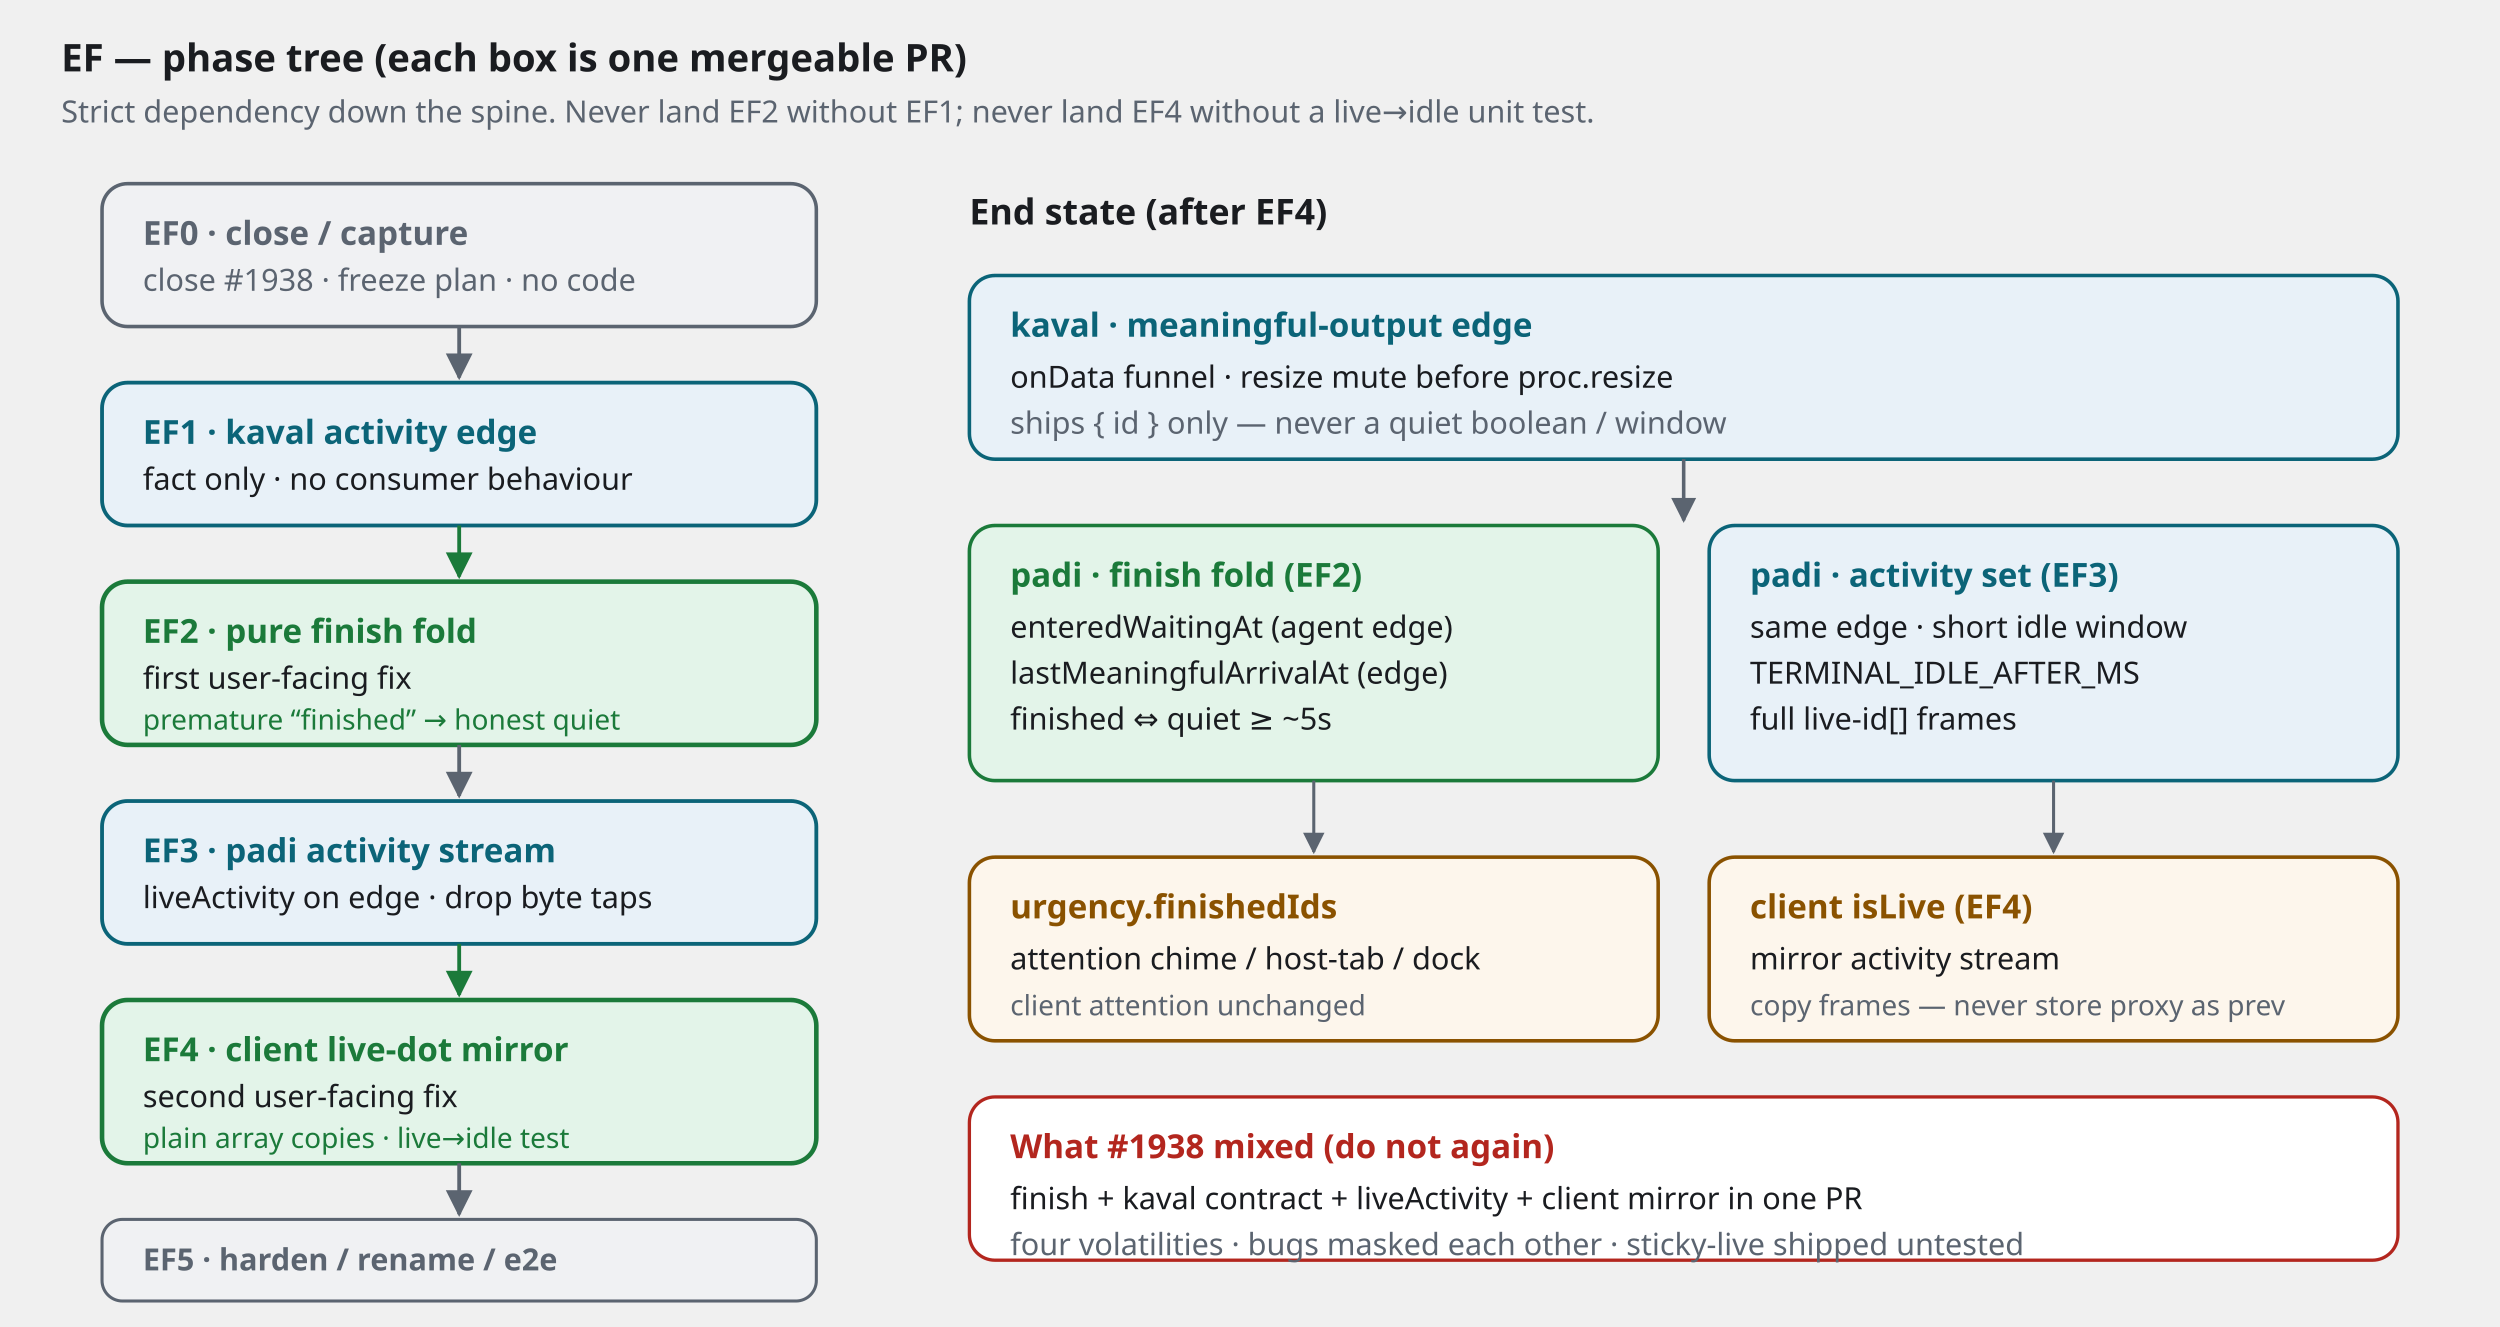
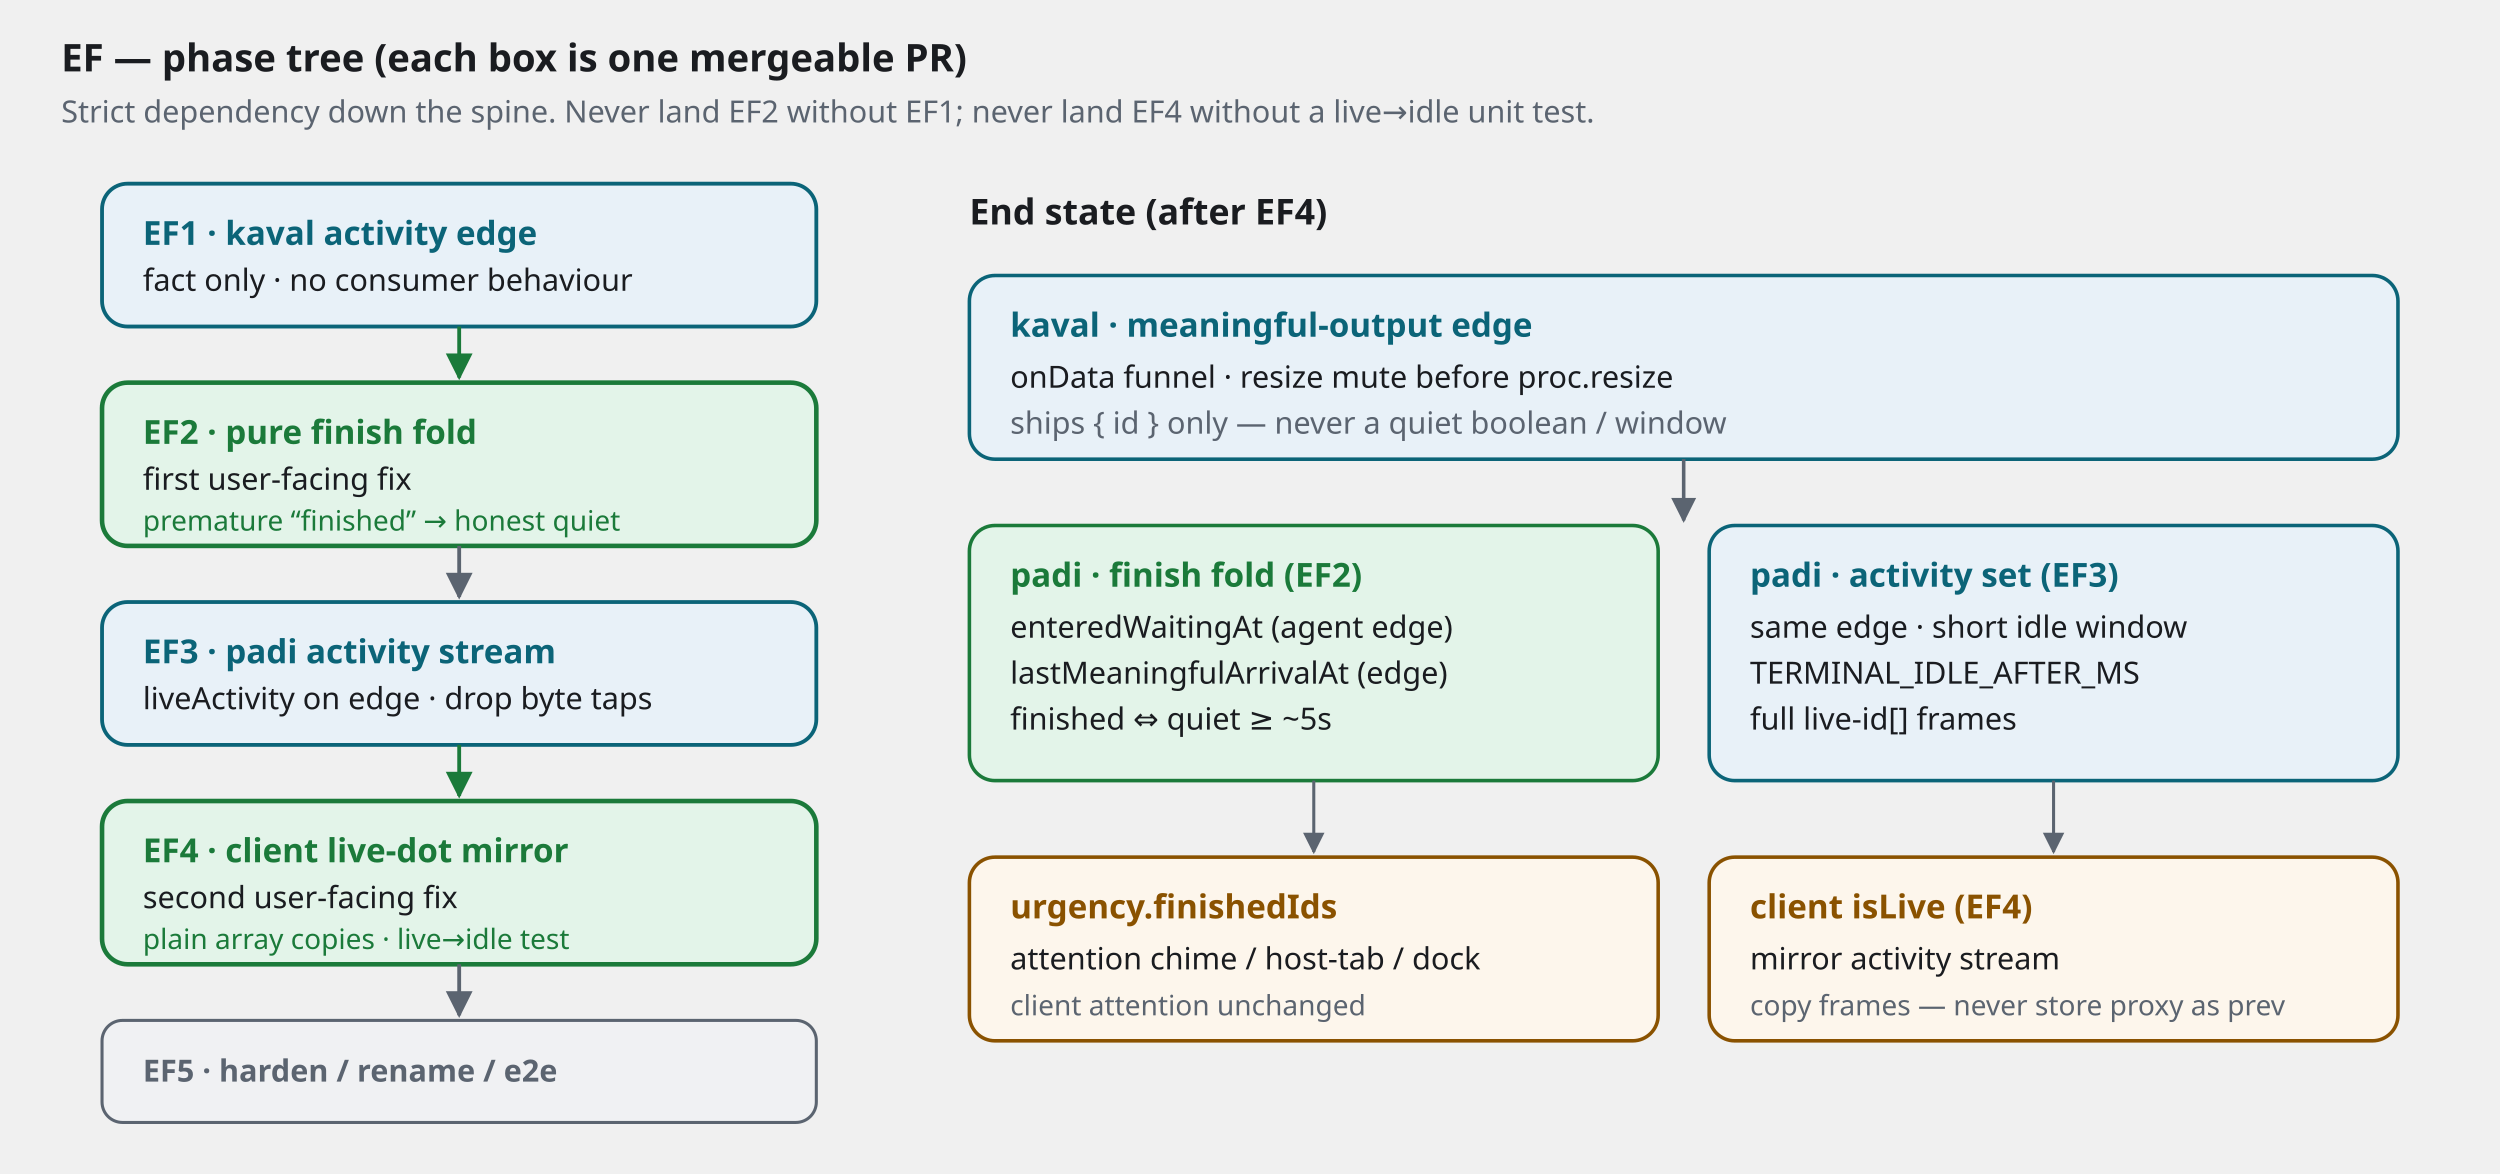
- <svg xmlns="http://www.w3.org/2000/svg" viewBox="0 0 980 520" font-family="ui-sans-serif,system-ui" font-size="13">
+ <svg xmlns="http://www.w3.org/2000/svg" viewBox="0 0 980 460" font-family="ui-sans-serif,system-ui" font-size="13">
  <defs>
    <marker id="ef-arr" viewBox="0 0 10 10" refX="9" refY="5" markerWidth="7" markerHeight="7" orient="auto-start-reverse">
      <path d="M0,0 L10,5 L0,10 z" fill="#5b6470" />
    </marker>
    <marker id="ef-arrg" viewBox="0 0 10 10" refX="9" refY="5" markerWidth="7" markerHeight="7" orient="auto-start-reverse">
      <path d="M0,0 L10,5 L0,10 z" fill="#1b7a3a" />
    </marker>
  </defs>
  <text x="24" y="28" font-weight="700" fill="#1a1c20" font-size="15">EF — phase tree (each box is one mergeable PR)</text>
  <text x="24" y="48" font-size="12" fill="#5b6470">Strict dependency down the spine. Never land EF2 without EF1; never land EF4 without a live→idle unit test.</text>
-   <rect x="40" y="72" width="280" height="56" rx="10" fill="#f0f1f3" stroke="#5b6470" stroke-width="1.4" />
-   <text x="56" y="96" font-weight="700" fill="#5b6470">EF0 · close / capture</text>
-   <text x="56" y="114" font-size="12" fill="#5b6470">close #1938 · freeze plan · no code</text>
-   <line x1="180" y1="128" x2="180" y2="148" stroke="#5b6470" stroke-width="1.5" marker-end="url(#ef-arr)" />
-   <rect x="40" y="150" width="280" height="56" rx="10" fill="#e8f1f8" stroke="#0b6478" stroke-width="1.5" />
-   <text x="56" y="174" font-weight="700" fill="#0b6478">EF1 · kaval activity edge</text>
-   <text x="56" y="192" font-size="12" fill="#1a1c20">fact only · no consumer behaviour</text>
-   <line x1="180" y1="206" x2="180" y2="226" stroke="#1b7a3a" stroke-width="1.5" marker-end="url(#ef-arrg)" />
-   <rect x="40" y="228" width="280" height="64" rx="10" fill="#e3f4e9" stroke="#1b7a3a" stroke-width="1.8" />
-   <text x="56" y="252" font-weight="700" fill="#1b7a3a">EF2 · pure finish fold</text>
-   <text x="56" y="270" font-size="12" fill="#1a1c20">first user-facing fix</text>
-   <text x="56" y="286" font-size="11" fill="#1b7a3a">premature “finished” → honest quiet</text>
-   <line x1="180" y1="292" x2="180" y2="312" stroke="#5b6470" stroke-width="1.5" marker-end="url(#ef-arr)" />
-   <rect x="40" y="314" width="280" height="56" rx="10" fill="#e8f1f8" stroke="#0b6478" stroke-width="1.5" />
-   <text x="56" y="338" font-weight="700" fill="#0b6478">EF3 · padi activity stream</text>
-   <text x="56" y="356" font-size="12" fill="#1a1c20">liveActivity on edge · drop byte taps</text>
-   <line x1="180" y1="370" x2="180" y2="390" stroke="#1b7a3a" stroke-width="1.5" marker-end="url(#ef-arrg)" />
-   <rect x="40" y="392" width="280" height="64" rx="10" fill="#e3f4e9" stroke="#1b7a3a" stroke-width="1.8" />
-   <text x="56" y="416" font-weight="700" fill="#1b7a3a">EF4 · client live-dot mirror</text>
-   <text x="56" y="434" font-size="12" fill="#1a1c20">second user-facing fix</text>
-   <text x="56" y="450" font-size="11" fill="#1b7a3a">plain array copies · live→idle test</text>
-   <line x1="180" y1="456" x2="180" y2="476" stroke="#5b6470" stroke-width="1.5" marker-end="url(#ef-arr)" />
-   <rect x="40" y="478" width="280" height="32" rx="8" fill="#f0f1f3" stroke="#5b6470" stroke-width="1.2" />
-   <text x="56" y="498" font-weight="700" fill="#5b6470" font-size="12">EF5 · harden / rename / e2e</text>
+   <rect x="40" y="72" width="280" height="56" rx="10" fill="#e8f1f8" stroke="#0b6478" stroke-width="1.5" />
+   <text x="56" y="96" font-weight="700" fill="#0b6478">EF1 · kaval activity edge</text>
+   <text x="56" y="114" font-size="12" fill="#1a1c20">fact only · no consumer behaviour</text>
+   <line x1="180" y1="128" x2="180" y2="148" stroke="#1b7a3a" stroke-width="1.5" marker-end="url(#ef-arrg)" />
+   <rect x="40" y="150" width="280" height="64" rx="10" fill="#e3f4e9" stroke="#1b7a3a" stroke-width="1.8" />
+   <text x="56" y="174" font-weight="700" fill="#1b7a3a">EF2 · pure finish fold</text>
+   <text x="56" y="192" font-size="12" fill="#1a1c20">first user-facing fix</text>
+   <text x="56" y="208" font-size="11" fill="#1b7a3a">premature “finished” → honest quiet</text>
+   <line x1="180" y1="214" x2="180" y2="234" stroke="#5b6470" stroke-width="1.5" marker-end="url(#ef-arr)" />
+   <rect x="40" y="236" width="280" height="56" rx="10" fill="#e8f1f8" stroke="#0b6478" stroke-width="1.5" />
+   <text x="56" y="260" font-weight="700" fill="#0b6478">EF3 · padi activity stream</text>
+   <text x="56" y="278" font-size="12" fill="#1a1c20">liveActivity on edge · drop byte taps</text>
+   <line x1="180" y1="292" x2="180" y2="312" stroke="#1b7a3a" stroke-width="1.5" marker-end="url(#ef-arrg)" />
+   <rect x="40" y="314" width="280" height="64" rx="10" fill="#e3f4e9" stroke="#1b7a3a" stroke-width="1.8" />
+   <text x="56" y="338" font-weight="700" fill="#1b7a3a">EF4 · client live-dot mirror</text>
+   <text x="56" y="356" font-size="12" fill="#1a1c20">second user-facing fix</text>
+   <text x="56" y="372" font-size="11" fill="#1b7a3a">plain array copies · live→idle test</text>
+   <line x1="180" y1="378" x2="180" y2="398" stroke="#5b6470" stroke-width="1.5" marker-end="url(#ef-arr)" />
+   <rect x="40" y="400" width="280" height="40" rx="8" fill="#f0f1f3" stroke="#5b6470" stroke-width="1.2" />
+   <text x="56" y="424" font-weight="700" fill="#5b6470" font-size="12">EF5 · harden / rename / e2e</text>
  <text x="380" y="88" font-weight="700" fill="#1a1c20" font-size="14">End state (after EF4)</text>
  <rect x="380" y="108" width="560" height="72" rx="10" fill="#e8f1f8" stroke="#0b6478" stroke-width="1.4" />
  <text x="396" y="132" font-weight="700" fill="#0b6478">kaval · meaningful-output edge</text>
  <text x="396" y="152" font-size="12" fill="#1a1c20">onData funnel · resize mute before proc.resize</text>
  <text x="396" y="170" font-size="12" fill="#5b6470">ships { id } only — never a quiet boolean / window</text>
  <line x1="660" y1="180" x2="660" y2="204" stroke="#5b6470" stroke-width="1.4" marker-end="url(#ef-arr)" />
  <rect x="380" y="206" width="270" height="100" rx="10" fill="#e3f4e9" stroke="#1b7a3a" stroke-width="1.4" />
  <text x="396" y="230" font-weight="700" fill="#1b7a3a">padi · finish fold (EF2)</text>
  <text x="396" y="250" font-size="12" fill="#1a1c20">enteredWaitingAt (agent edge)</text>
  <text x="396" y="268" font-size="12" fill="#1a1c20">lastMeaningfulArrivalAt (edge)</text>
  <text x="396" y="286" font-size="12" fill="#1a1c20">finished ⇔ quiet ≥ ~5s</text>
  <rect x="670" y="206" width="270" height="100" rx="10" fill="#e8f1f8" stroke="#0b6478" stroke-width="1.4" />
  <text x="686" y="230" font-weight="700" fill="#0b6478">padi · activity set (EF3)</text>
  <text x="686" y="250" font-size="12" fill="#1a1c20">same edge · short idle window</text>
  <text x="686" y="268" font-size="12" fill="#1a1c20">TERMINAL_IDLE_AFTER_MS</text>
  <text x="686" y="286" font-size="12" fill="#1a1c20">full live-id[] frames</text>
  <line x1="515" y1="306" x2="515" y2="334" stroke="#5b6470" stroke-width="1.2" marker-end="url(#ef-arr)" />
  <line x1="805" y1="306" x2="805" y2="334" stroke="#5b6470" stroke-width="1.2" marker-end="url(#ef-arr)" />
  <rect x="380" y="336" width="270" height="72" rx="10" fill="#fdf6ec" stroke="#8a5200" stroke-width="1.4" />
  <text x="396" y="360" font-weight="700" fill="#8a5200">urgency.finishedIds</text>
  <text x="396" y="380" font-size="12" fill="#1a1c20">attention chime / host-tab / dock</text>
  <text x="396" y="398" font-size="11" fill="#5b6470">client attention unchanged</text>
  <rect x="670" y="336" width="270" height="72" rx="10" fill="#fdf6ec" stroke="#8a5200" stroke-width="1.4" />
  <text x="686" y="360" font-weight="700" fill="#8a5200">client isLive (EF4)</text>
  <text x="686" y="380" font-size="12" fill="#1a1c20">mirror activity stream</text>
  <text x="686" y="398" font-size="11" fill="#5b6470">copy frames — never store proxy as prev</text>
-   <rect x="380" y="430" width="560" height="64" rx="10" fill="#fff" stroke="#b3261e" stroke-width="1.3" />
-   <text x="396" y="454" font-weight="700" fill="#b3261e">What #1938 mixed (do not again)</text>
-   <text x="396" y="474" font-size="12" fill="#1a1c20">finish + kaval contract + liveActivity + client mirror in one PR</text>
-   <text x="396" y="492" font-size="12" fill="#5b6470">four volatilities · bugs masked each other · sticky-live shipped untested</text>
</svg>
